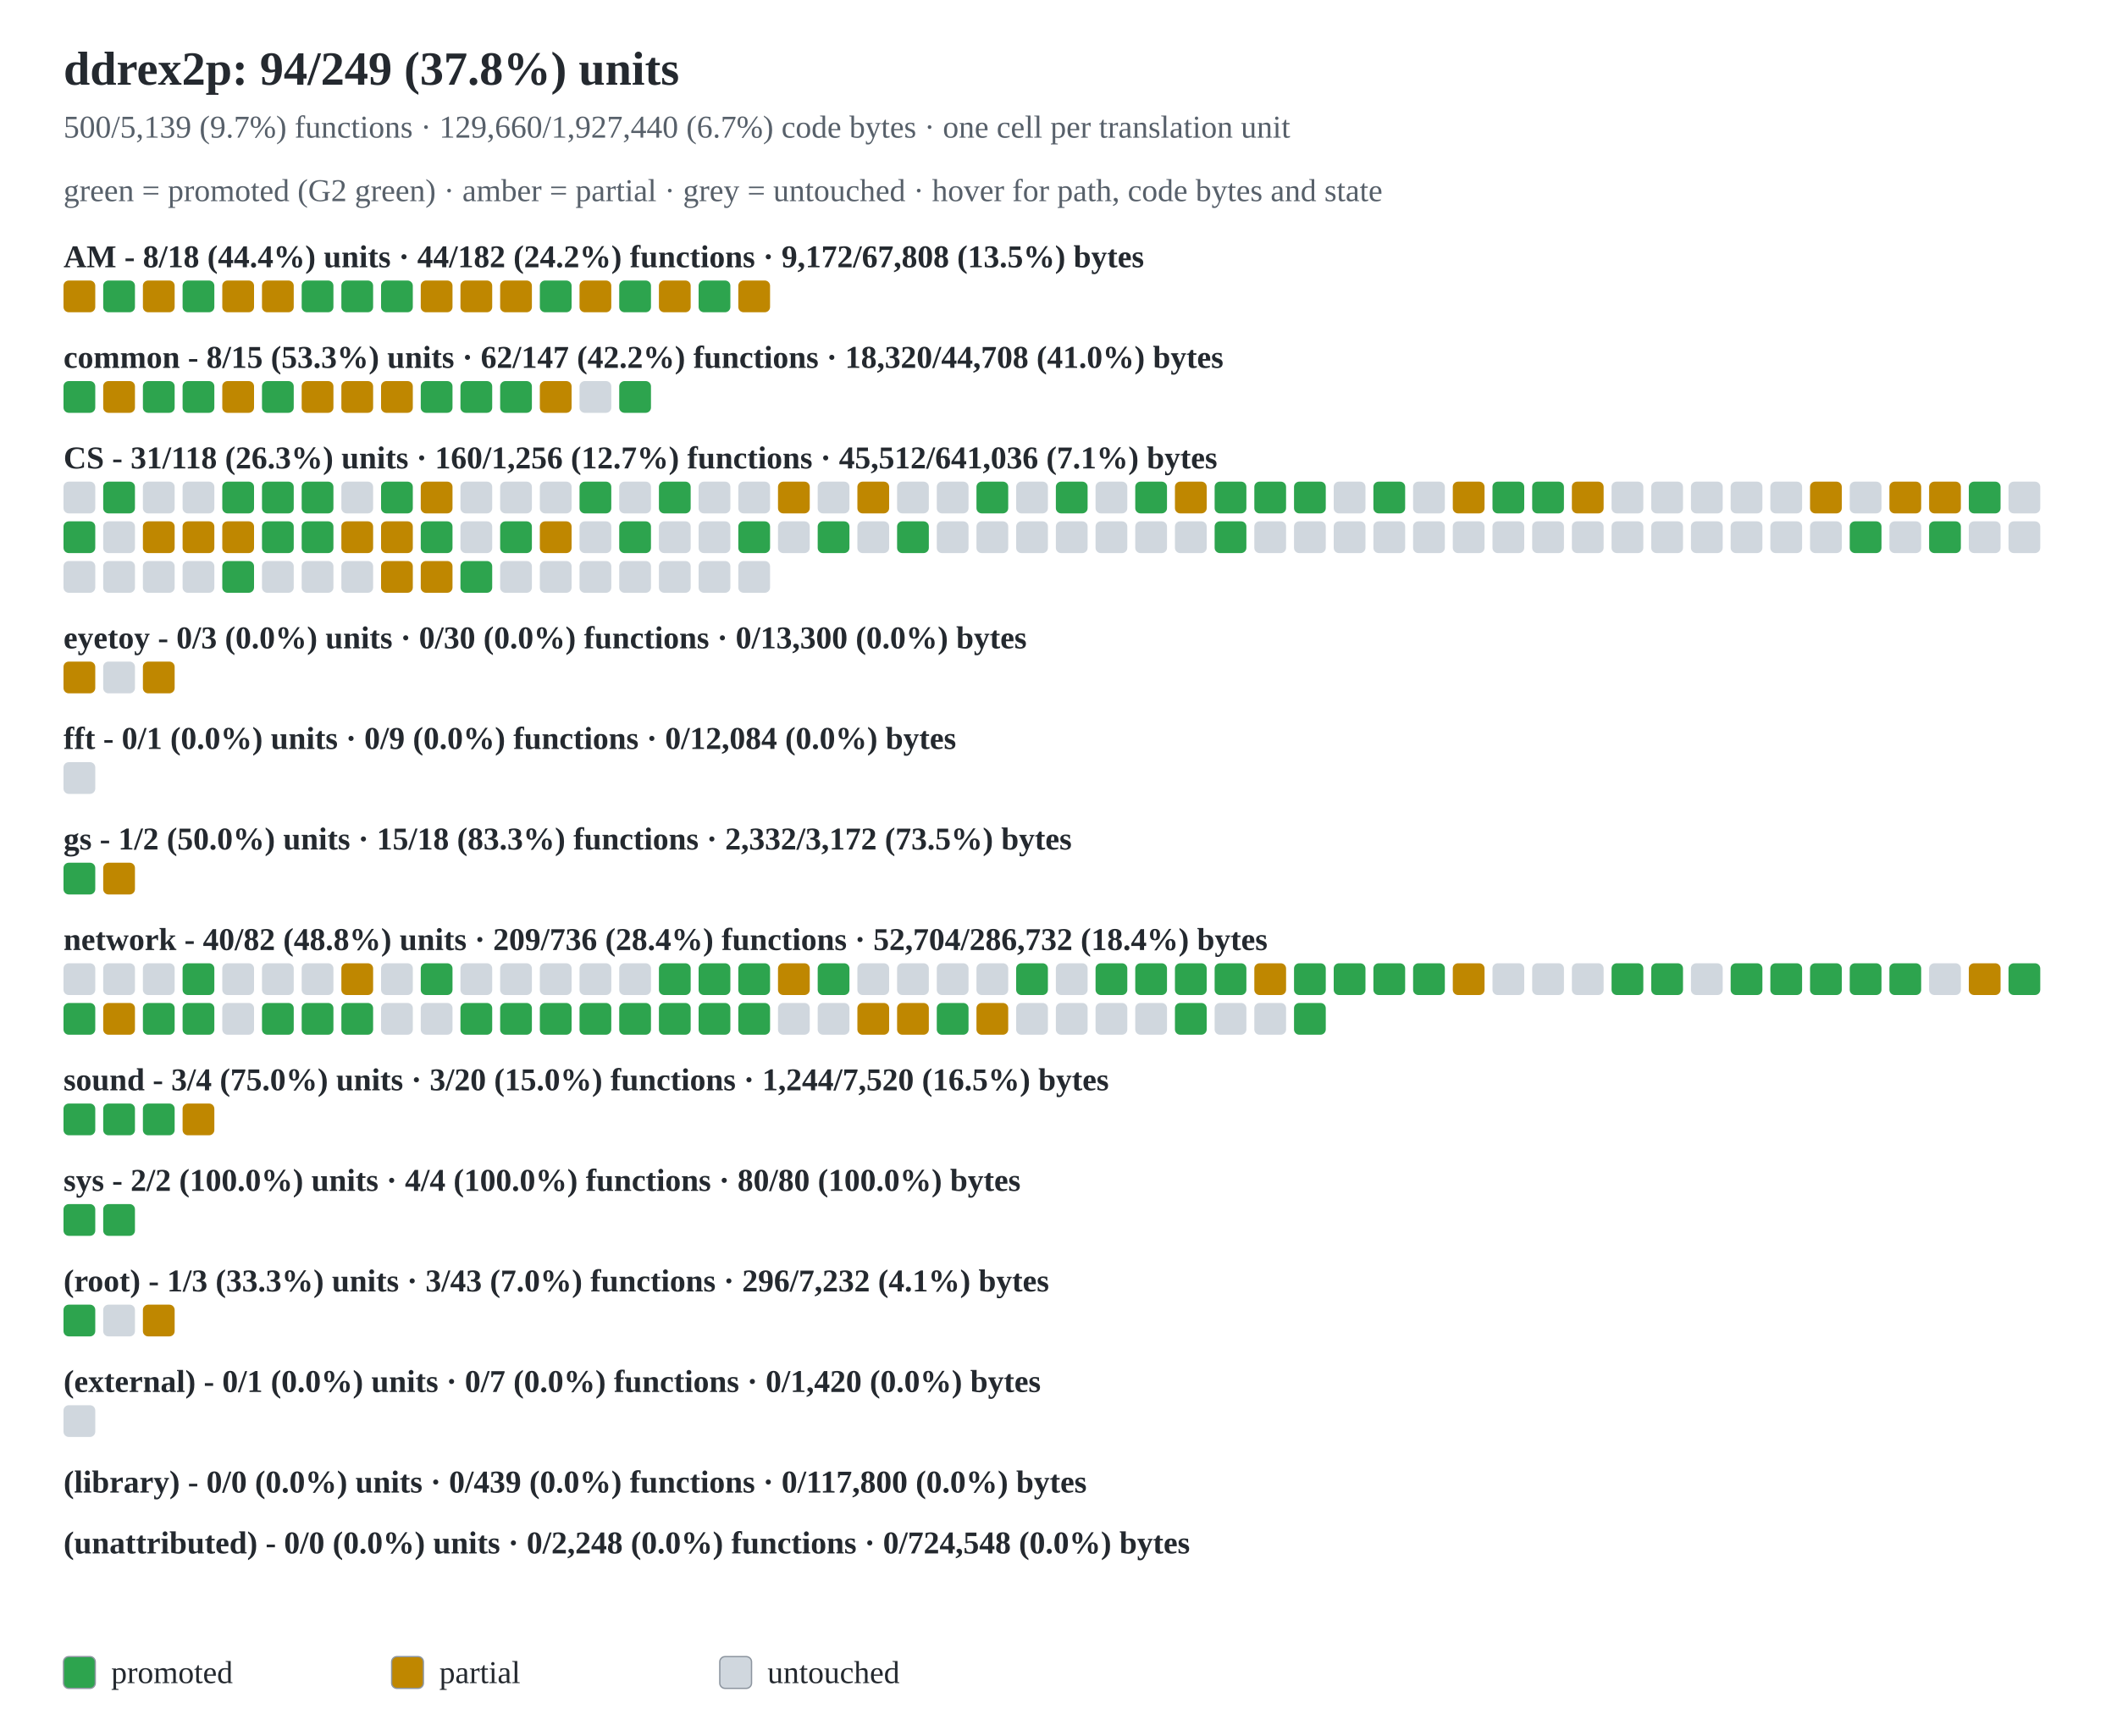
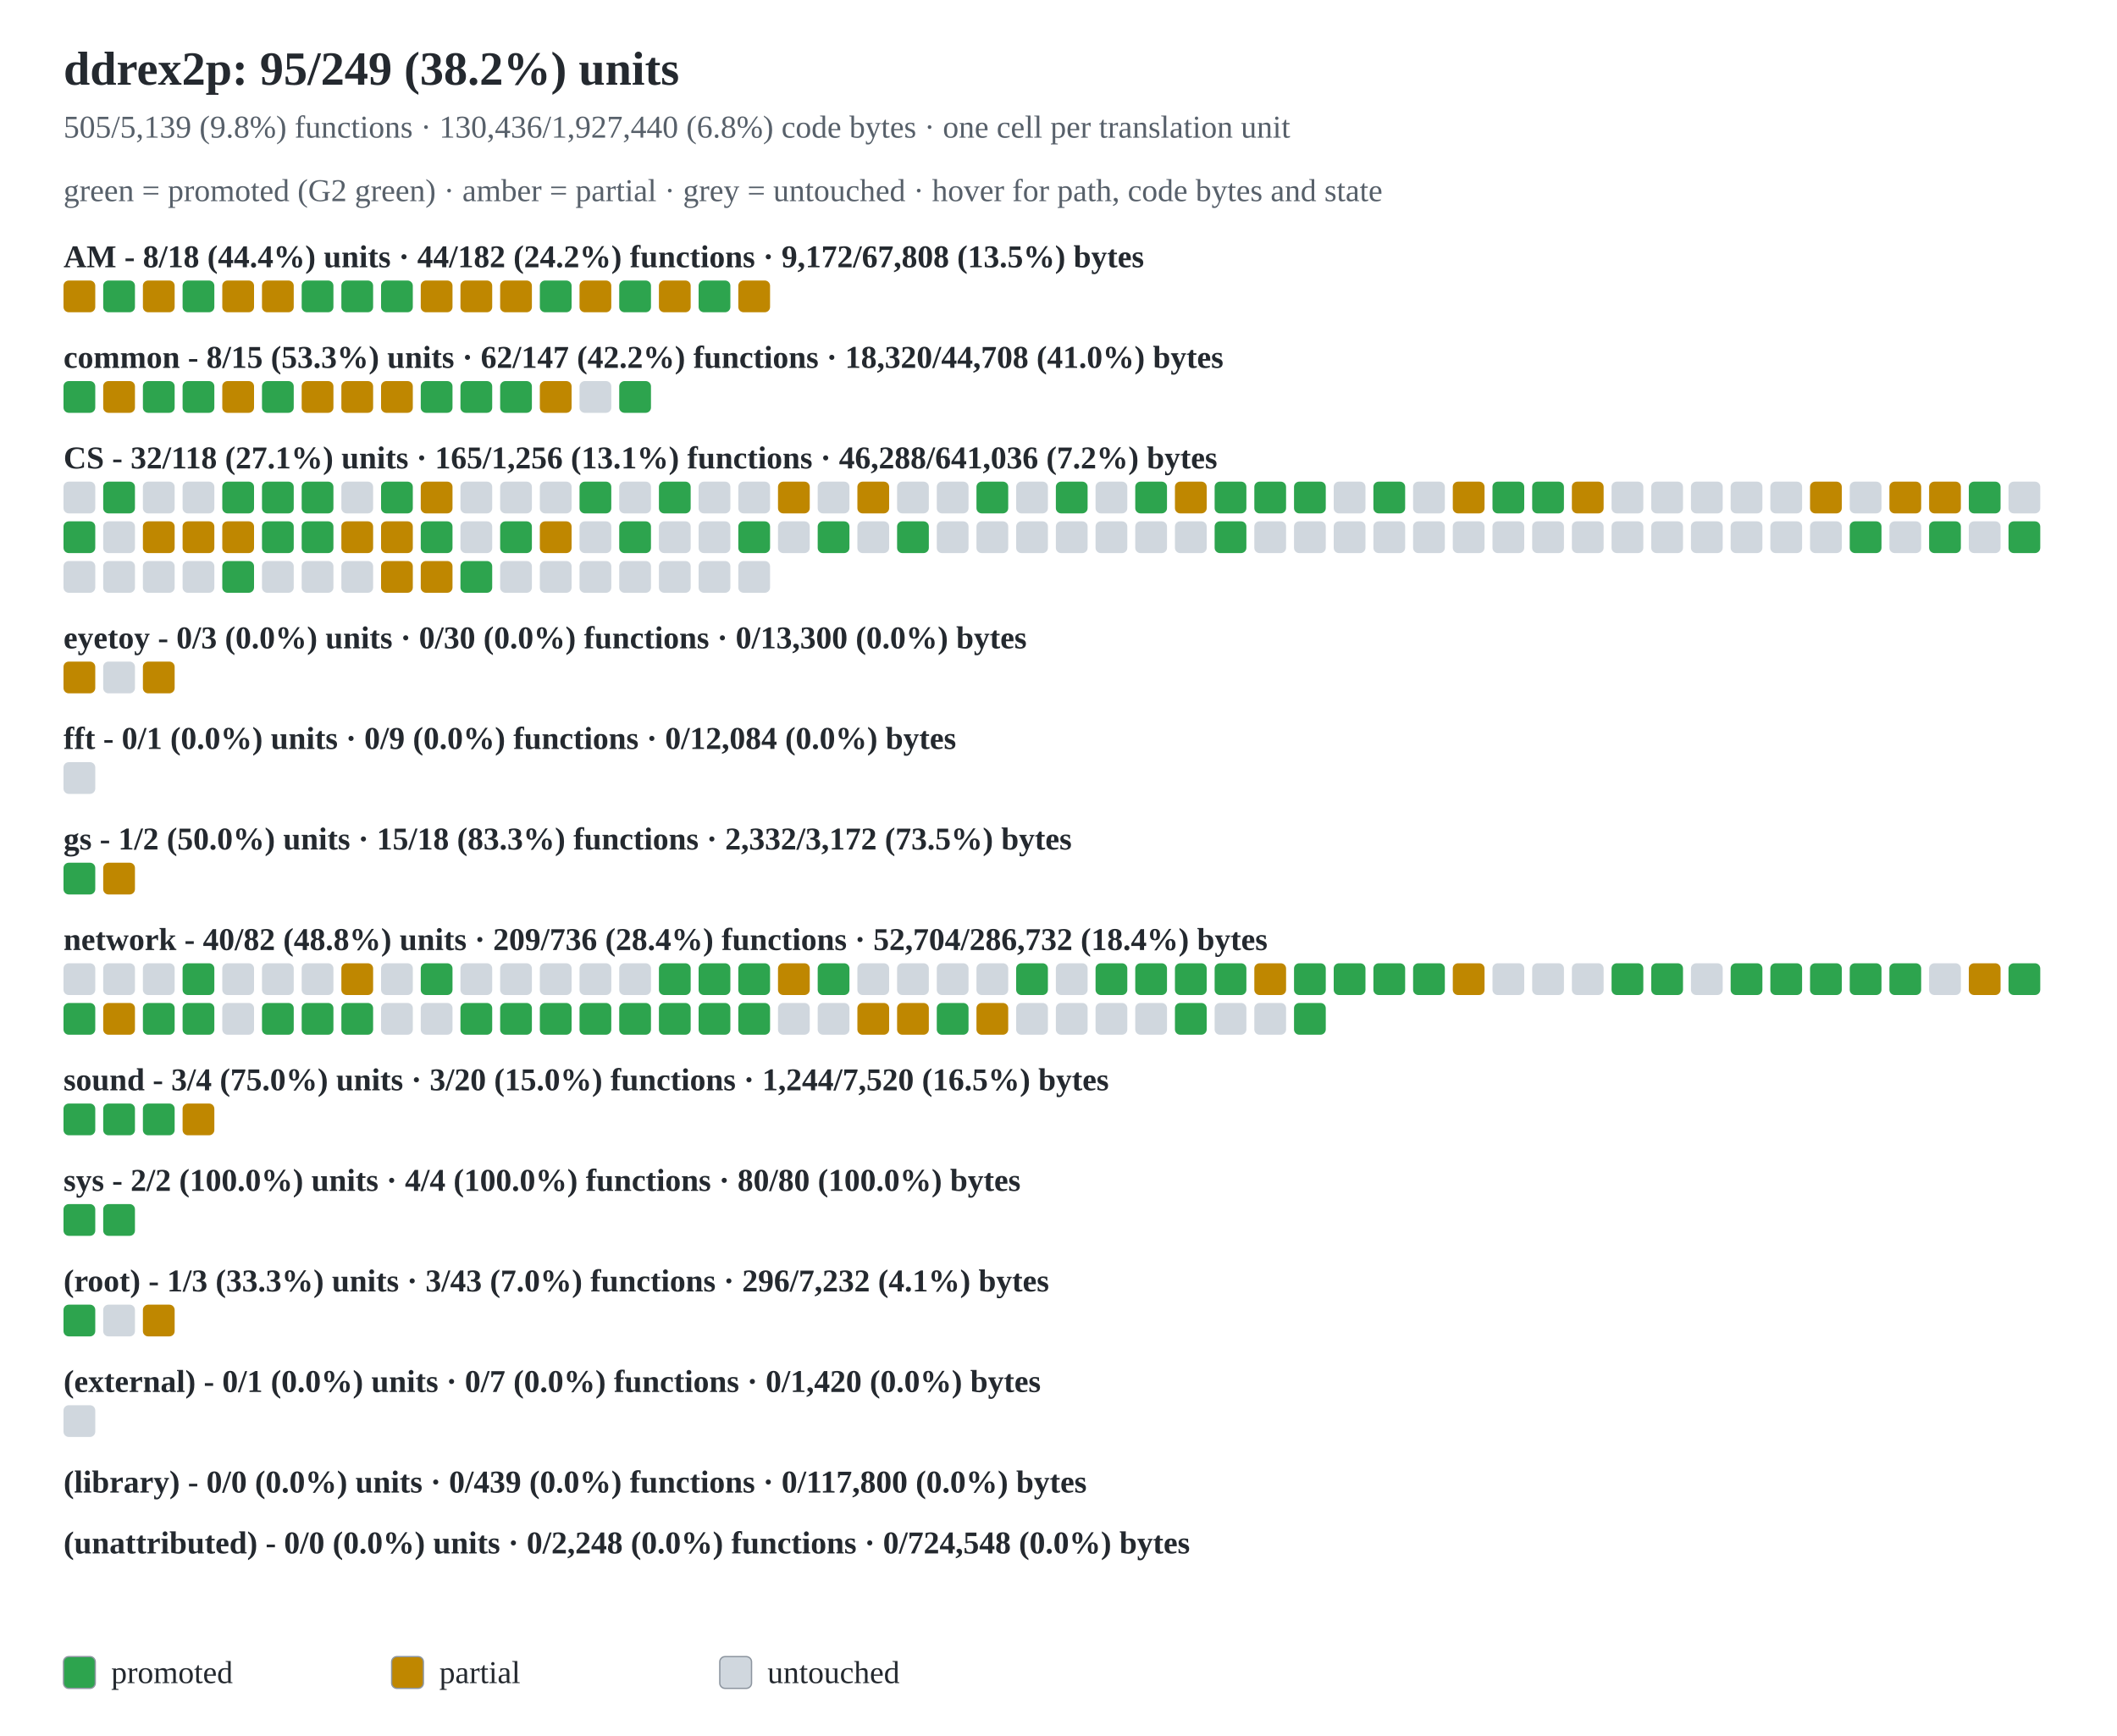
<svg xmlns="http://www.w3.org/2000/svg" width="800" height="656" viewBox="0 0 800 656" role="img" aria-label="ddrex2p translation unit heatmap">
  <rect width="800" height="656" fill="#ffffff" />
-   <text x="24" y="32" font-size="18" font-weight="600" fill="#24292f">ddrex2p: 94/249 (37.8%) units</text>
-   <text x="24" y="52" font-size="12" fill="#57606a">500/5,139 (9.7%) functions · 129,660/1,927,440 (6.7%) code bytes · one cell per translation unit</text>
+   <text x="24" y="32" font-size="18" font-weight="600" fill="#24292f">ddrex2p: 95/249 (38.2%) units</text>
+   <text x="24" y="52" font-size="12" fill="#57606a">505/5,139 (9.8%) functions · 130,436/1,927,440 (6.8%) code bytes · one cell per translation unit</text>
  <text x="24" y="76" font-size="12" fill="#57606a">green = promoted (G2 green) · amber = partial · grey = untouched · hover for path, code bytes and state</text>
  <g class="module" data-module="AM">
    <text x="24" y="101" font-size="12" font-weight="600" fill="#24292f">AM - 8/18 (44.4%) units · 44/182 (24.2%) functions · 9,172/67,808 (13.5%) bytes</text>
    <rect class="cell" data-state="partial" x="24" y="106" width="12" height="12" rx="2" fill="#bf8700" />
    <rect class="cell" data-state="promoted" x="39" y="106" width="12" height="12" rx="2" fill="#2da44e" />
    <rect class="cell" data-state="partial" x="54" y="106" width="12" height="12" rx="2" fill="#bf8700" />
    <rect class="cell" data-state="promoted" x="69" y="106" width="12" height="12" rx="2" fill="#2da44e" />
    <rect class="cell" data-state="partial" x="84" y="106" width="12" height="12" rx="2" fill="#bf8700" />
    <rect class="cell" data-state="partial" x="99" y="106" width="12" height="12" rx="2" fill="#bf8700" />
    <rect class="cell" data-state="promoted" x="114" y="106" width="12" height="12" rx="2" fill="#2da44e" />
    <rect class="cell" data-state="promoted" x="129" y="106" width="12" height="12" rx="2" fill="#2da44e" />
    <rect class="cell" data-state="promoted" x="144" y="106" width="12" height="12" rx="2" fill="#2da44e" />
    <rect class="cell" data-state="partial" x="159" y="106" width="12" height="12" rx="2" fill="#bf8700" />
    <rect class="cell" data-state="partial" x="174" y="106" width="12" height="12" rx="2" fill="#bf8700" />
    <rect class="cell" data-state="partial" x="189" y="106" width="12" height="12" rx="2" fill="#bf8700" />
    <rect class="cell" data-state="promoted" x="204" y="106" width="12" height="12" rx="2" fill="#2da44e" />
    <rect class="cell" data-state="partial" x="219" y="106" width="12" height="12" rx="2" fill="#bf8700" />
    <rect class="cell" data-state="promoted" x="234" y="106" width="12" height="12" rx="2" fill="#2da44e" />
    <rect class="cell" data-state="partial" x="249" y="106" width="12" height="12" rx="2" fill="#bf8700" />
    <rect class="cell" data-state="promoted" x="264" y="106" width="12" height="12" rx="2" fill="#2da44e" />
    <rect class="cell" data-state="partial" x="279" y="106" width="12" height="12" rx="2" fill="#bf8700" />
  </g>
  <g class="module" data-module="common">
    <text x="24" y="139" font-size="12" font-weight="600" fill="#24292f">common - 8/15 (53.3%) units · 62/147 (42.2%) functions · 18,320/44,708 (41.0%) bytes</text>
    <rect class="cell" data-state="promoted" x="24" y="144" width="12" height="12" rx="2" fill="#2da44e" />
    <rect class="cell" data-state="partial" x="39" y="144" width="12" height="12" rx="2" fill="#bf8700" />
    <rect class="cell" data-state="promoted" x="54" y="144" width="12" height="12" rx="2" fill="#2da44e" />
    <rect class="cell" data-state="promoted" x="69" y="144" width="12" height="12" rx="2" fill="#2da44e" />
    <rect class="cell" data-state="partial" x="84" y="144" width="12" height="12" rx="2" fill="#bf8700" />
    <rect class="cell" data-state="promoted" x="99" y="144" width="12" height="12" rx="2" fill="#2da44e" />
    <rect class="cell" data-state="partial" x="114" y="144" width="12" height="12" rx="2" fill="#bf8700" />
    <rect class="cell" data-state="partial" x="129" y="144" width="12" height="12" rx="2" fill="#bf8700" />
    <rect class="cell" data-state="partial" x="144" y="144" width="12" height="12" rx="2" fill="#bf8700" />
    <rect class="cell" data-state="promoted" x="159" y="144" width="12" height="12" rx="2" fill="#2da44e" />
    <rect class="cell" data-state="promoted" x="174" y="144" width="12" height="12" rx="2" fill="#2da44e" />
    <rect class="cell" data-state="promoted" x="189" y="144" width="12" height="12" rx="2" fill="#2da44e" />
    <rect class="cell" data-state="partial" x="204" y="144" width="12" height="12" rx="2" fill="#bf8700" />
    <rect class="cell" data-state="untouched" x="219" y="144" width="12" height="12" rx="2" fill="#d0d7de" />
    <rect class="cell" data-state="promoted" x="234" y="144" width="12" height="12" rx="2" fill="#2da44e" />
  </g>
  <g class="module" data-module="CS">
-     <text x="24" y="177" font-size="12" font-weight="600" fill="#24292f">CS - 31/118 (26.3%) units · 160/1,256 (12.7%) functions · 45,512/641,036 (7.1%) bytes</text>
+     <text x="24" y="177" font-size="12" font-weight="600" fill="#24292f">CS - 32/118 (27.1%) units · 165/1,256 (13.1%) functions · 46,288/641,036 (7.2%) bytes</text>
    <rect class="cell" data-state="untouched" x="24" y="182" width="12" height="12" rx="2" fill="#d0d7de" />
    <rect class="cell" data-state="promoted" x="39" y="182" width="12" height="12" rx="2" fill="#2da44e" />
    <rect class="cell" data-state="untouched" x="54" y="182" width="12" height="12" rx="2" fill="#d0d7de" />
    <rect class="cell" data-state="untouched" x="69" y="182" width="12" height="12" rx="2" fill="#d0d7de" />
    <rect class="cell" data-state="promoted" x="84" y="182" width="12" height="12" rx="2" fill="#2da44e" />
    <rect class="cell" data-state="promoted" x="99" y="182" width="12" height="12" rx="2" fill="#2da44e" />
    <rect class="cell" data-state="promoted" x="114" y="182" width="12" height="12" rx="2" fill="#2da44e" />
    <rect class="cell" data-state="untouched" x="129" y="182" width="12" height="12" rx="2" fill="#d0d7de" />
    <rect class="cell" data-state="promoted" x="144" y="182" width="12" height="12" rx="2" fill="#2da44e" />
    <rect class="cell" data-state="partial" x="159" y="182" width="12" height="12" rx="2" fill="#bf8700" />
    <rect class="cell" data-state="untouched" x="174" y="182" width="12" height="12" rx="2" fill="#d0d7de" />
    <rect class="cell" data-state="untouched" x="189" y="182" width="12" height="12" rx="2" fill="#d0d7de" />
    <rect class="cell" data-state="untouched" x="204" y="182" width="12" height="12" rx="2" fill="#d0d7de" />
    <rect class="cell" data-state="promoted" x="219" y="182" width="12" height="12" rx="2" fill="#2da44e" />
    <rect class="cell" data-state="untouched" x="234" y="182" width="12" height="12" rx="2" fill="#d0d7de" />
    <rect class="cell" data-state="promoted" x="249" y="182" width="12" height="12" rx="2" fill="#2da44e" />
    <rect class="cell" data-state="untouched" x="264" y="182" width="12" height="12" rx="2" fill="#d0d7de" />
    <rect class="cell" data-state="untouched" x="279" y="182" width="12" height="12" rx="2" fill="#d0d7de" />
    <rect class="cell" data-state="partial" x="294" y="182" width="12" height="12" rx="2" fill="#bf8700" />
    <rect class="cell" data-state="untouched" x="309" y="182" width="12" height="12" rx="2" fill="#d0d7de" />
    <rect class="cell" data-state="partial" x="324" y="182" width="12" height="12" rx="2" fill="#bf8700" />
    <rect class="cell" data-state="untouched" x="339" y="182" width="12" height="12" rx="2" fill="#d0d7de" />
    <rect class="cell" data-state="untouched" x="354" y="182" width="12" height="12" rx="2" fill="#d0d7de" />
    <rect class="cell" data-state="promoted" x="369" y="182" width="12" height="12" rx="2" fill="#2da44e" />
    <rect class="cell" data-state="untouched" x="384" y="182" width="12" height="12" rx="2" fill="#d0d7de" />
    <rect class="cell" data-state="promoted" x="399" y="182" width="12" height="12" rx="2" fill="#2da44e" />
    <rect class="cell" data-state="untouched" x="414" y="182" width="12" height="12" rx="2" fill="#d0d7de" />
    <rect class="cell" data-state="promoted" x="429" y="182" width="12" height="12" rx="2" fill="#2da44e" />
    <rect class="cell" data-state="partial" x="444" y="182" width="12" height="12" rx="2" fill="#bf8700" />
    <rect class="cell" data-state="promoted" x="459" y="182" width="12" height="12" rx="2" fill="#2da44e" />
    <rect class="cell" data-state="promoted" x="474" y="182" width="12" height="12" rx="2" fill="#2da44e" />
    <rect class="cell" data-state="promoted" x="489" y="182" width="12" height="12" rx="2" fill="#2da44e" />
    <rect class="cell" data-state="untouched" x="504" y="182" width="12" height="12" rx="2" fill="#d0d7de" />
    <rect class="cell" data-state="promoted" x="519" y="182" width="12" height="12" rx="2" fill="#2da44e" />
    <rect class="cell" data-state="untouched" x="534" y="182" width="12" height="12" rx="2" fill="#d0d7de" />
    <rect class="cell" data-state="partial" x="549" y="182" width="12" height="12" rx="2" fill="#bf8700" />
    <rect class="cell" data-state="promoted" x="564" y="182" width="12" height="12" rx="2" fill="#2da44e" />
    <rect class="cell" data-state="promoted" x="579" y="182" width="12" height="12" rx="2" fill="#2da44e" />
    <rect class="cell" data-state="partial" x="594" y="182" width="12" height="12" rx="2" fill="#bf8700" />
    <rect class="cell" data-state="untouched" x="609" y="182" width="12" height="12" rx="2" fill="#d0d7de" />
    <rect class="cell" data-state="untouched" x="624" y="182" width="12" height="12" rx="2" fill="#d0d7de" />
    <rect class="cell" data-state="untouched" x="639" y="182" width="12" height="12" rx="2" fill="#d0d7de" />
    <rect class="cell" data-state="untouched" x="654" y="182" width="12" height="12" rx="2" fill="#d0d7de" />
    <rect class="cell" data-state="untouched" x="669" y="182" width="12" height="12" rx="2" fill="#d0d7de" />
    <rect class="cell" data-state="partial" x="684" y="182" width="12" height="12" rx="2" fill="#bf8700" />
    <rect class="cell" data-state="untouched" x="699" y="182" width="12" height="12" rx="2" fill="#d0d7de" />
    <rect class="cell" data-state="partial" x="714" y="182" width="12" height="12" rx="2" fill="#bf8700" />
    <rect class="cell" data-state="partial" x="729" y="182" width="12" height="12" rx="2" fill="#bf8700" />
    <rect class="cell" data-state="promoted" x="744" y="182" width="12" height="12" rx="2" fill="#2da44e" />
    <rect class="cell" data-state="untouched" x="759" y="182" width="12" height="12" rx="2" fill="#d0d7de" />
    <rect class="cell" data-state="promoted" x="24" y="197" width="12" height="12" rx="2" fill="#2da44e" />
    <rect class="cell" data-state="untouched" x="39" y="197" width="12" height="12" rx="2" fill="#d0d7de" />
    <rect class="cell" data-state="partial" x="54" y="197" width="12" height="12" rx="2" fill="#bf8700" />
    <rect class="cell" data-state="partial" x="69" y="197" width="12" height="12" rx="2" fill="#bf8700" />
    <rect class="cell" data-state="partial" x="84" y="197" width="12" height="12" rx="2" fill="#bf8700" />
    <rect class="cell" data-state="promoted" x="99" y="197" width="12" height="12" rx="2" fill="#2da44e" />
    <rect class="cell" data-state="promoted" x="114" y="197" width="12" height="12" rx="2" fill="#2da44e" />
    <rect class="cell" data-state="partial" x="129" y="197" width="12" height="12" rx="2" fill="#bf8700" />
    <rect class="cell" data-state="partial" x="144" y="197" width="12" height="12" rx="2" fill="#bf8700" />
    <rect class="cell" data-state="promoted" x="159" y="197" width="12" height="12" rx="2" fill="#2da44e" />
    <rect class="cell" data-state="untouched" x="174" y="197" width="12" height="12" rx="2" fill="#d0d7de" />
    <rect class="cell" data-state="promoted" x="189" y="197" width="12" height="12" rx="2" fill="#2da44e" />
    <rect class="cell" data-state="partial" x="204" y="197" width="12" height="12" rx="2" fill="#bf8700" />
    <rect class="cell" data-state="untouched" x="219" y="197" width="12" height="12" rx="2" fill="#d0d7de" />
    <rect class="cell" data-state="promoted" x="234" y="197" width="12" height="12" rx="2" fill="#2da44e" />
    <rect class="cell" data-state="untouched" x="249" y="197" width="12" height="12" rx="2" fill="#d0d7de" />
    <rect class="cell" data-state="untouched" x="264" y="197" width="12" height="12" rx="2" fill="#d0d7de" />
    <rect class="cell" data-state="promoted" x="279" y="197" width="12" height="12" rx="2" fill="#2da44e" />
    <rect class="cell" data-state="untouched" x="294" y="197" width="12" height="12" rx="2" fill="#d0d7de" />
    <rect class="cell" data-state="promoted" x="309" y="197" width="12" height="12" rx="2" fill="#2da44e" />
    <rect class="cell" data-state="untouched" x="324" y="197" width="12" height="12" rx="2" fill="#d0d7de" />
    <rect class="cell" data-state="promoted" x="339" y="197" width="12" height="12" rx="2" fill="#2da44e" />
    <rect class="cell" data-state="untouched" x="354" y="197" width="12" height="12" rx="2" fill="#d0d7de" />
    <rect class="cell" data-state="untouched" x="369" y="197" width="12" height="12" rx="2" fill="#d0d7de" />
    <rect class="cell" data-state="untouched" x="384" y="197" width="12" height="12" rx="2" fill="#d0d7de" />
    <rect class="cell" data-state="untouched" x="399" y="197" width="12" height="12" rx="2" fill="#d0d7de" />
    <rect class="cell" data-state="untouched" x="414" y="197" width="12" height="12" rx="2" fill="#d0d7de" />
    <rect class="cell" data-state="untouched" x="429" y="197" width="12" height="12" rx="2" fill="#d0d7de" />
    <rect class="cell" data-state="untouched" x="444" y="197" width="12" height="12" rx="2" fill="#d0d7de" />
    <rect class="cell" data-state="promoted" x="459" y="197" width="12" height="12" rx="2" fill="#2da44e" />
    <rect class="cell" data-state="untouched" x="474" y="197" width="12" height="12" rx="2" fill="#d0d7de" />
    <rect class="cell" data-state="untouched" x="489" y="197" width="12" height="12" rx="2" fill="#d0d7de" />
    <rect class="cell" data-state="untouched" x="504" y="197" width="12" height="12" rx="2" fill="#d0d7de" />
    <rect class="cell" data-state="untouched" x="519" y="197" width="12" height="12" rx="2" fill="#d0d7de" />
    <rect class="cell" data-state="untouched" x="534" y="197" width="12" height="12" rx="2" fill="#d0d7de" />
    <rect class="cell" data-state="untouched" x="549" y="197" width="12" height="12" rx="2" fill="#d0d7de" />
    <rect class="cell" data-state="untouched" x="564" y="197" width="12" height="12" rx="2" fill="#d0d7de" />
    <rect class="cell" data-state="untouched" x="579" y="197" width="12" height="12" rx="2" fill="#d0d7de" />
    <rect class="cell" data-state="untouched" x="594" y="197" width="12" height="12" rx="2" fill="#d0d7de" />
    <rect class="cell" data-state="untouched" x="609" y="197" width="12" height="12" rx="2" fill="#d0d7de" />
    <rect class="cell" data-state="untouched" x="624" y="197" width="12" height="12" rx="2" fill="#d0d7de" />
    <rect class="cell" data-state="untouched" x="639" y="197" width="12" height="12" rx="2" fill="#d0d7de" />
    <rect class="cell" data-state="untouched" x="654" y="197" width="12" height="12" rx="2" fill="#d0d7de" />
    <rect class="cell" data-state="untouched" x="669" y="197" width="12" height="12" rx="2" fill="#d0d7de" />
    <rect class="cell" data-state="untouched" x="684" y="197" width="12" height="12" rx="2" fill="#d0d7de" />
    <rect class="cell" data-state="promoted" x="699" y="197" width="12" height="12" rx="2" fill="#2da44e" />
    <rect class="cell" data-state="untouched" x="714" y="197" width="12" height="12" rx="2" fill="#d0d7de" />
    <rect class="cell" data-state="promoted" x="729" y="197" width="12" height="12" rx="2" fill="#2da44e" />
    <rect class="cell" data-state="untouched" x="744" y="197" width="12" height="12" rx="2" fill="#d0d7de" />
-     <rect class="cell" data-state="untouched" x="759" y="197" width="12" height="12" rx="2" fill="#d0d7de" />
+     <rect class="cell" data-state="promoted" x="759" y="197" width="12" height="12" rx="2" fill="#2da44e" />
    <rect class="cell" data-state="untouched" x="24" y="212" width="12" height="12" rx="2" fill="#d0d7de" />
    <rect class="cell" data-state="untouched" x="39" y="212" width="12" height="12" rx="2" fill="#d0d7de" />
    <rect class="cell" data-state="untouched" x="54" y="212" width="12" height="12" rx="2" fill="#d0d7de" />
    <rect class="cell" data-state="untouched" x="69" y="212" width="12" height="12" rx="2" fill="#d0d7de" />
    <rect class="cell" data-state="promoted" x="84" y="212" width="12" height="12" rx="2" fill="#2da44e" />
    <rect class="cell" data-state="untouched" x="99" y="212" width="12" height="12" rx="2" fill="#d0d7de" />
    <rect class="cell" data-state="untouched" x="114" y="212" width="12" height="12" rx="2" fill="#d0d7de" />
    <rect class="cell" data-state="untouched" x="129" y="212" width="12" height="12" rx="2" fill="#d0d7de" />
    <rect class="cell" data-state="partial" x="144" y="212" width="12" height="12" rx="2" fill="#bf8700" />
    <rect class="cell" data-state="partial" x="159" y="212" width="12" height="12" rx="2" fill="#bf8700" />
    <rect class="cell" data-state="promoted" x="174" y="212" width="12" height="12" rx="2" fill="#2da44e" />
    <rect class="cell" data-state="untouched" x="189" y="212" width="12" height="12" rx="2" fill="#d0d7de" />
    <rect class="cell" data-state="untouched" x="204" y="212" width="12" height="12" rx="2" fill="#d0d7de" />
    <rect class="cell" data-state="untouched" x="219" y="212" width="12" height="12" rx="2" fill="#d0d7de" />
    <rect class="cell" data-state="untouched" x="234" y="212" width="12" height="12" rx="2" fill="#d0d7de" />
    <rect class="cell" data-state="untouched" x="249" y="212" width="12" height="12" rx="2" fill="#d0d7de" />
    <rect class="cell" data-state="untouched" x="264" y="212" width="12" height="12" rx="2" fill="#d0d7de" />
    <rect class="cell" data-state="untouched" x="279" y="212" width="12" height="12" rx="2" fill="#d0d7de" />
  </g>
  <g class="module" data-module="eyetoy">
    <text x="24" y="245" font-size="12" font-weight="600" fill="#24292f">eyetoy - 0/3 (0.0%) units · 0/30 (0.0%) functions · 0/13,300 (0.0%) bytes</text>
    <rect class="cell" data-state="partial" x="24" y="250" width="12" height="12" rx="2" fill="#bf8700" />
    <rect class="cell" data-state="untouched" x="39" y="250" width="12" height="12" rx="2" fill="#d0d7de" />
    <rect class="cell" data-state="partial" x="54" y="250" width="12" height="12" rx="2" fill="#bf8700" />
  </g>
  <g class="module" data-module="fft">
    <text x="24" y="283" font-size="12" font-weight="600" fill="#24292f">fft - 0/1 (0.0%) units · 0/9 (0.0%) functions · 0/12,084 (0.0%) bytes</text>
    <rect class="cell" data-state="untouched" x="24" y="288" width="12" height="12" rx="2" fill="#d0d7de" />
  </g>
  <g class="module" data-module="gs">
    <text x="24" y="321" font-size="12" font-weight="600" fill="#24292f">gs - 1/2 (50.0%) units · 15/18 (83.3%) functions · 2,332/3,172 (73.5%) bytes</text>
    <rect class="cell" data-state="promoted" x="24" y="326" width="12" height="12" rx="2" fill="#2da44e" />
    <rect class="cell" data-state="partial" x="39" y="326" width="12" height="12" rx="2" fill="#bf8700" />
  </g>
  <g class="module" data-module="network">
    <text x="24" y="359" font-size="12" font-weight="600" fill="#24292f">network - 40/82 (48.8%) units · 209/736 (28.4%) functions · 52,704/286,732 (18.4%) bytes</text>
    <rect class="cell" data-state="untouched" x="24" y="364" width="12" height="12" rx="2" fill="#d0d7de" />
    <rect class="cell" data-state="untouched" x="39" y="364" width="12" height="12" rx="2" fill="#d0d7de" />
    <rect class="cell" data-state="untouched" x="54" y="364" width="12" height="12" rx="2" fill="#d0d7de" />
    <rect class="cell" data-state="promoted" x="69" y="364" width="12" height="12" rx="2" fill="#2da44e" />
    <rect class="cell" data-state="untouched" x="84" y="364" width="12" height="12" rx="2" fill="#d0d7de" />
    <rect class="cell" data-state="untouched" x="99" y="364" width="12" height="12" rx="2" fill="#d0d7de" />
    <rect class="cell" data-state="untouched" x="114" y="364" width="12" height="12" rx="2" fill="#d0d7de" />
    <rect class="cell" data-state="partial" x="129" y="364" width="12" height="12" rx="2" fill="#bf8700" />
    <rect class="cell" data-state="untouched" x="144" y="364" width="12" height="12" rx="2" fill="#d0d7de" />
    <rect class="cell" data-state="promoted" x="159" y="364" width="12" height="12" rx="2" fill="#2da44e" />
    <rect class="cell" data-state="untouched" x="174" y="364" width="12" height="12" rx="2" fill="#d0d7de" />
    <rect class="cell" data-state="untouched" x="189" y="364" width="12" height="12" rx="2" fill="#d0d7de" />
    <rect class="cell" data-state="untouched" x="204" y="364" width="12" height="12" rx="2" fill="#d0d7de" />
    <rect class="cell" data-state="untouched" x="219" y="364" width="12" height="12" rx="2" fill="#d0d7de" />
    <rect class="cell" data-state="untouched" x="234" y="364" width="12" height="12" rx="2" fill="#d0d7de" />
    <rect class="cell" data-state="promoted" x="249" y="364" width="12" height="12" rx="2" fill="#2da44e" />
    <rect class="cell" data-state="promoted" x="264" y="364" width="12" height="12" rx="2" fill="#2da44e" />
    <rect class="cell" data-state="promoted" x="279" y="364" width="12" height="12" rx="2" fill="#2da44e" />
    <rect class="cell" data-state="partial" x="294" y="364" width="12" height="12" rx="2" fill="#bf8700" />
    <rect class="cell" data-state="promoted" x="309" y="364" width="12" height="12" rx="2" fill="#2da44e" />
    <rect class="cell" data-state="untouched" x="324" y="364" width="12" height="12" rx="2" fill="#d0d7de" />
    <rect class="cell" data-state="untouched" x="339" y="364" width="12" height="12" rx="2" fill="#d0d7de" />
    <rect class="cell" data-state="untouched" x="354" y="364" width="12" height="12" rx="2" fill="#d0d7de" />
    <rect class="cell" data-state="untouched" x="369" y="364" width="12" height="12" rx="2" fill="#d0d7de" />
    <rect class="cell" data-state="promoted" x="384" y="364" width="12" height="12" rx="2" fill="#2da44e" />
    <rect class="cell" data-state="untouched" x="399" y="364" width="12" height="12" rx="2" fill="#d0d7de" />
    <rect class="cell" data-state="promoted" x="414" y="364" width="12" height="12" rx="2" fill="#2da44e" />
    <rect class="cell" data-state="promoted" x="429" y="364" width="12" height="12" rx="2" fill="#2da44e" />
    <rect class="cell" data-state="promoted" x="444" y="364" width="12" height="12" rx="2" fill="#2da44e" />
    <rect class="cell" data-state="promoted" x="459" y="364" width="12" height="12" rx="2" fill="#2da44e" />
    <rect class="cell" data-state="partial" x="474" y="364" width="12" height="12" rx="2" fill="#bf8700" />
    <rect class="cell" data-state="promoted" x="489" y="364" width="12" height="12" rx="2" fill="#2da44e" />
    <rect class="cell" data-state="promoted" x="504" y="364" width="12" height="12" rx="2" fill="#2da44e" />
    <rect class="cell" data-state="promoted" x="519" y="364" width="12" height="12" rx="2" fill="#2da44e" />
    <rect class="cell" data-state="promoted" x="534" y="364" width="12" height="12" rx="2" fill="#2da44e" />
    <rect class="cell" data-state="partial" x="549" y="364" width="12" height="12" rx="2" fill="#bf8700" />
    <rect class="cell" data-state="untouched" x="564" y="364" width="12" height="12" rx="2" fill="#d0d7de" />
    <rect class="cell" data-state="untouched" x="579" y="364" width="12" height="12" rx="2" fill="#d0d7de" />
    <rect class="cell" data-state="untouched" x="594" y="364" width="12" height="12" rx="2" fill="#d0d7de" />
    <rect class="cell" data-state="promoted" x="609" y="364" width="12" height="12" rx="2" fill="#2da44e" />
    <rect class="cell" data-state="promoted" x="624" y="364" width="12" height="12" rx="2" fill="#2da44e" />
    <rect class="cell" data-state="untouched" x="639" y="364" width="12" height="12" rx="2" fill="#d0d7de" />
    <rect class="cell" data-state="promoted" x="654" y="364" width="12" height="12" rx="2" fill="#2da44e" />
    <rect class="cell" data-state="promoted" x="669" y="364" width="12" height="12" rx="2" fill="#2da44e" />
    <rect class="cell" data-state="promoted" x="684" y="364" width="12" height="12" rx="2" fill="#2da44e" />
    <rect class="cell" data-state="promoted" x="699" y="364" width="12" height="12" rx="2" fill="#2da44e" />
    <rect class="cell" data-state="promoted" x="714" y="364" width="12" height="12" rx="2" fill="#2da44e" />
    <rect class="cell" data-state="untouched" x="729" y="364" width="12" height="12" rx="2" fill="#d0d7de" />
    <rect class="cell" data-state="partial" x="744" y="364" width="12" height="12" rx="2" fill="#bf8700" />
    <rect class="cell" data-state="promoted" x="759" y="364" width="12" height="12" rx="2" fill="#2da44e" />
    <rect class="cell" data-state="promoted" x="24" y="379" width="12" height="12" rx="2" fill="#2da44e" />
    <rect class="cell" data-state="partial" x="39" y="379" width="12" height="12" rx="2" fill="#bf8700" />
    <rect class="cell" data-state="promoted" x="54" y="379" width="12" height="12" rx="2" fill="#2da44e" />
    <rect class="cell" data-state="promoted" x="69" y="379" width="12" height="12" rx="2" fill="#2da44e" />
    <rect class="cell" data-state="untouched" x="84" y="379" width="12" height="12" rx="2" fill="#d0d7de" />
    <rect class="cell" data-state="promoted" x="99" y="379" width="12" height="12" rx="2" fill="#2da44e" />
    <rect class="cell" data-state="promoted" x="114" y="379" width="12" height="12" rx="2" fill="#2da44e" />
    <rect class="cell" data-state="promoted" x="129" y="379" width="12" height="12" rx="2" fill="#2da44e" />
    <rect class="cell" data-state="untouched" x="144" y="379" width="12" height="12" rx="2" fill="#d0d7de" />
    <rect class="cell" data-state="untouched" x="159" y="379" width="12" height="12" rx="2" fill="#d0d7de" />
    <rect class="cell" data-state="promoted" x="174" y="379" width="12" height="12" rx="2" fill="#2da44e" />
    <rect class="cell" data-state="promoted" x="189" y="379" width="12" height="12" rx="2" fill="#2da44e" />
    <rect class="cell" data-state="promoted" x="204" y="379" width="12" height="12" rx="2" fill="#2da44e" />
    <rect class="cell" data-state="promoted" x="219" y="379" width="12" height="12" rx="2" fill="#2da44e" />
    <rect class="cell" data-state="promoted" x="234" y="379" width="12" height="12" rx="2" fill="#2da44e" />
    <rect class="cell" data-state="promoted" x="249" y="379" width="12" height="12" rx="2" fill="#2da44e" />
    <rect class="cell" data-state="promoted" x="264" y="379" width="12" height="12" rx="2" fill="#2da44e" />
    <rect class="cell" data-state="promoted" x="279" y="379" width="12" height="12" rx="2" fill="#2da44e" />
    <rect class="cell" data-state="untouched" x="294" y="379" width="12" height="12" rx="2" fill="#d0d7de" />
    <rect class="cell" data-state="untouched" x="309" y="379" width="12" height="12" rx="2" fill="#d0d7de" />
    <rect class="cell" data-state="partial" x="324" y="379" width="12" height="12" rx="2" fill="#bf8700" />
    <rect class="cell" data-state="partial" x="339" y="379" width="12" height="12" rx="2" fill="#bf8700" />
    <rect class="cell" data-state="promoted" x="354" y="379" width="12" height="12" rx="2" fill="#2da44e" />
    <rect class="cell" data-state="partial" x="369" y="379" width="12" height="12" rx="2" fill="#bf8700" />
    <rect class="cell" data-state="untouched" x="384" y="379" width="12" height="12" rx="2" fill="#d0d7de" />
    <rect class="cell" data-state="untouched" x="399" y="379" width="12" height="12" rx="2" fill="#d0d7de" />
    <rect class="cell" data-state="untouched" x="414" y="379" width="12" height="12" rx="2" fill="#d0d7de" />
    <rect class="cell" data-state="untouched" x="429" y="379" width="12" height="12" rx="2" fill="#d0d7de" />
    <rect class="cell" data-state="promoted" x="444" y="379" width="12" height="12" rx="2" fill="#2da44e" />
    <rect class="cell" data-state="untouched" x="459" y="379" width="12" height="12" rx="2" fill="#d0d7de" />
    <rect class="cell" data-state="untouched" x="474" y="379" width="12" height="12" rx="2" fill="#d0d7de" />
    <rect class="cell" data-state="promoted" x="489" y="379" width="12" height="12" rx="2" fill="#2da44e" />
  </g>
  <g class="module" data-module="sound">
    <text x="24" y="412" font-size="12" font-weight="600" fill="#24292f">sound - 3/4 (75.0%) units · 3/20 (15.0%) functions · 1,244/7,520 (16.5%) bytes</text>
    <rect class="cell" data-state="promoted" x="24" y="417" width="12" height="12" rx="2" fill="#2da44e" />
    <rect class="cell" data-state="promoted" x="39" y="417" width="12" height="12" rx="2" fill="#2da44e" />
    <rect class="cell" data-state="promoted" x="54" y="417" width="12" height="12" rx="2" fill="#2da44e" />
    <rect class="cell" data-state="partial" x="69" y="417" width="12" height="12" rx="2" fill="#bf8700" />
  </g>
  <g class="module" data-module="sys">
    <text x="24" y="450" font-size="12" font-weight="600" fill="#24292f">sys - 2/2 (100.0%) units · 4/4 (100.0%) functions · 80/80 (100.0%) bytes</text>
    <rect class="cell" data-state="promoted" x="24" y="455" width="12" height="12" rx="2" fill="#2da44e" />
    <rect class="cell" data-state="promoted" x="39" y="455" width="12" height="12" rx="2" fill="#2da44e" />
  </g>
  <g class="module" data-module="(root)">
    <text x="24" y="488" font-size="12" font-weight="600" fill="#24292f">(root) - 1/3 (33.3%) units · 3/43 (7.0%) functions · 296/7,232 (4.1%) bytes</text>
    <rect class="cell" data-state="promoted" x="24" y="493" width="12" height="12" rx="2" fill="#2da44e" />
    <rect class="cell" data-state="untouched" x="39" y="493" width="12" height="12" rx="2" fill="#d0d7de" />
    <rect class="cell" data-state="partial" x="54" y="493" width="12" height="12" rx="2" fill="#bf8700" />
  </g>
  <g class="module" data-module="(external)">
    <text x="24" y="526" font-size="12" font-weight="600" fill="#24292f">(external) - 0/1 (0.0%) units · 0/7 (0.0%) functions · 0/1,420 (0.0%) bytes</text>
    <rect class="cell" data-state="untouched" x="24" y="531" width="12" height="12" rx="2" fill="#d0d7de" />
  </g>
  <g class="module" data-module="(library)">
    <text x="24" y="564" font-size="12" font-weight="600" fill="#24292f">(library) - 0/0 (0.0%) units · 0/439 (0.0%) functions · 0/117,800 (0.0%) bytes</text>
  </g>
  <g class="module" data-module="(unattributed)">
    <text x="24" y="587" font-size="12" font-weight="600" fill="#24292f">(unattributed) - 0/0 (0.0%) units · 0/2,248 (0.0%) functions · 0/724,548 (0.0%) bytes</text>
  </g>
  <g transform="translate(0 626)" class="legend">
    <rect x="24" y="0" width="12" height="12" rx="2" fill="#2da44e" stroke="#8c959f" stroke-width="0.5" />
    <text x="42" y="10" font-size="12" fill="#24292f">promoted</text>
    <rect x="148" y="0" width="12" height="12" rx="2" fill="#bf8700" stroke="#8c959f" stroke-width="0.5" />
    <text x="166" y="10" font-size="12" fill="#24292f">partial</text>
    <rect x="272" y="0" width="12" height="12" rx="2" fill="#d0d7de" stroke="#8c959f" stroke-width="0.5" />
    <text x="290" y="10" font-size="12" fill="#24292f">untouched</text>
  </g>
</svg>
